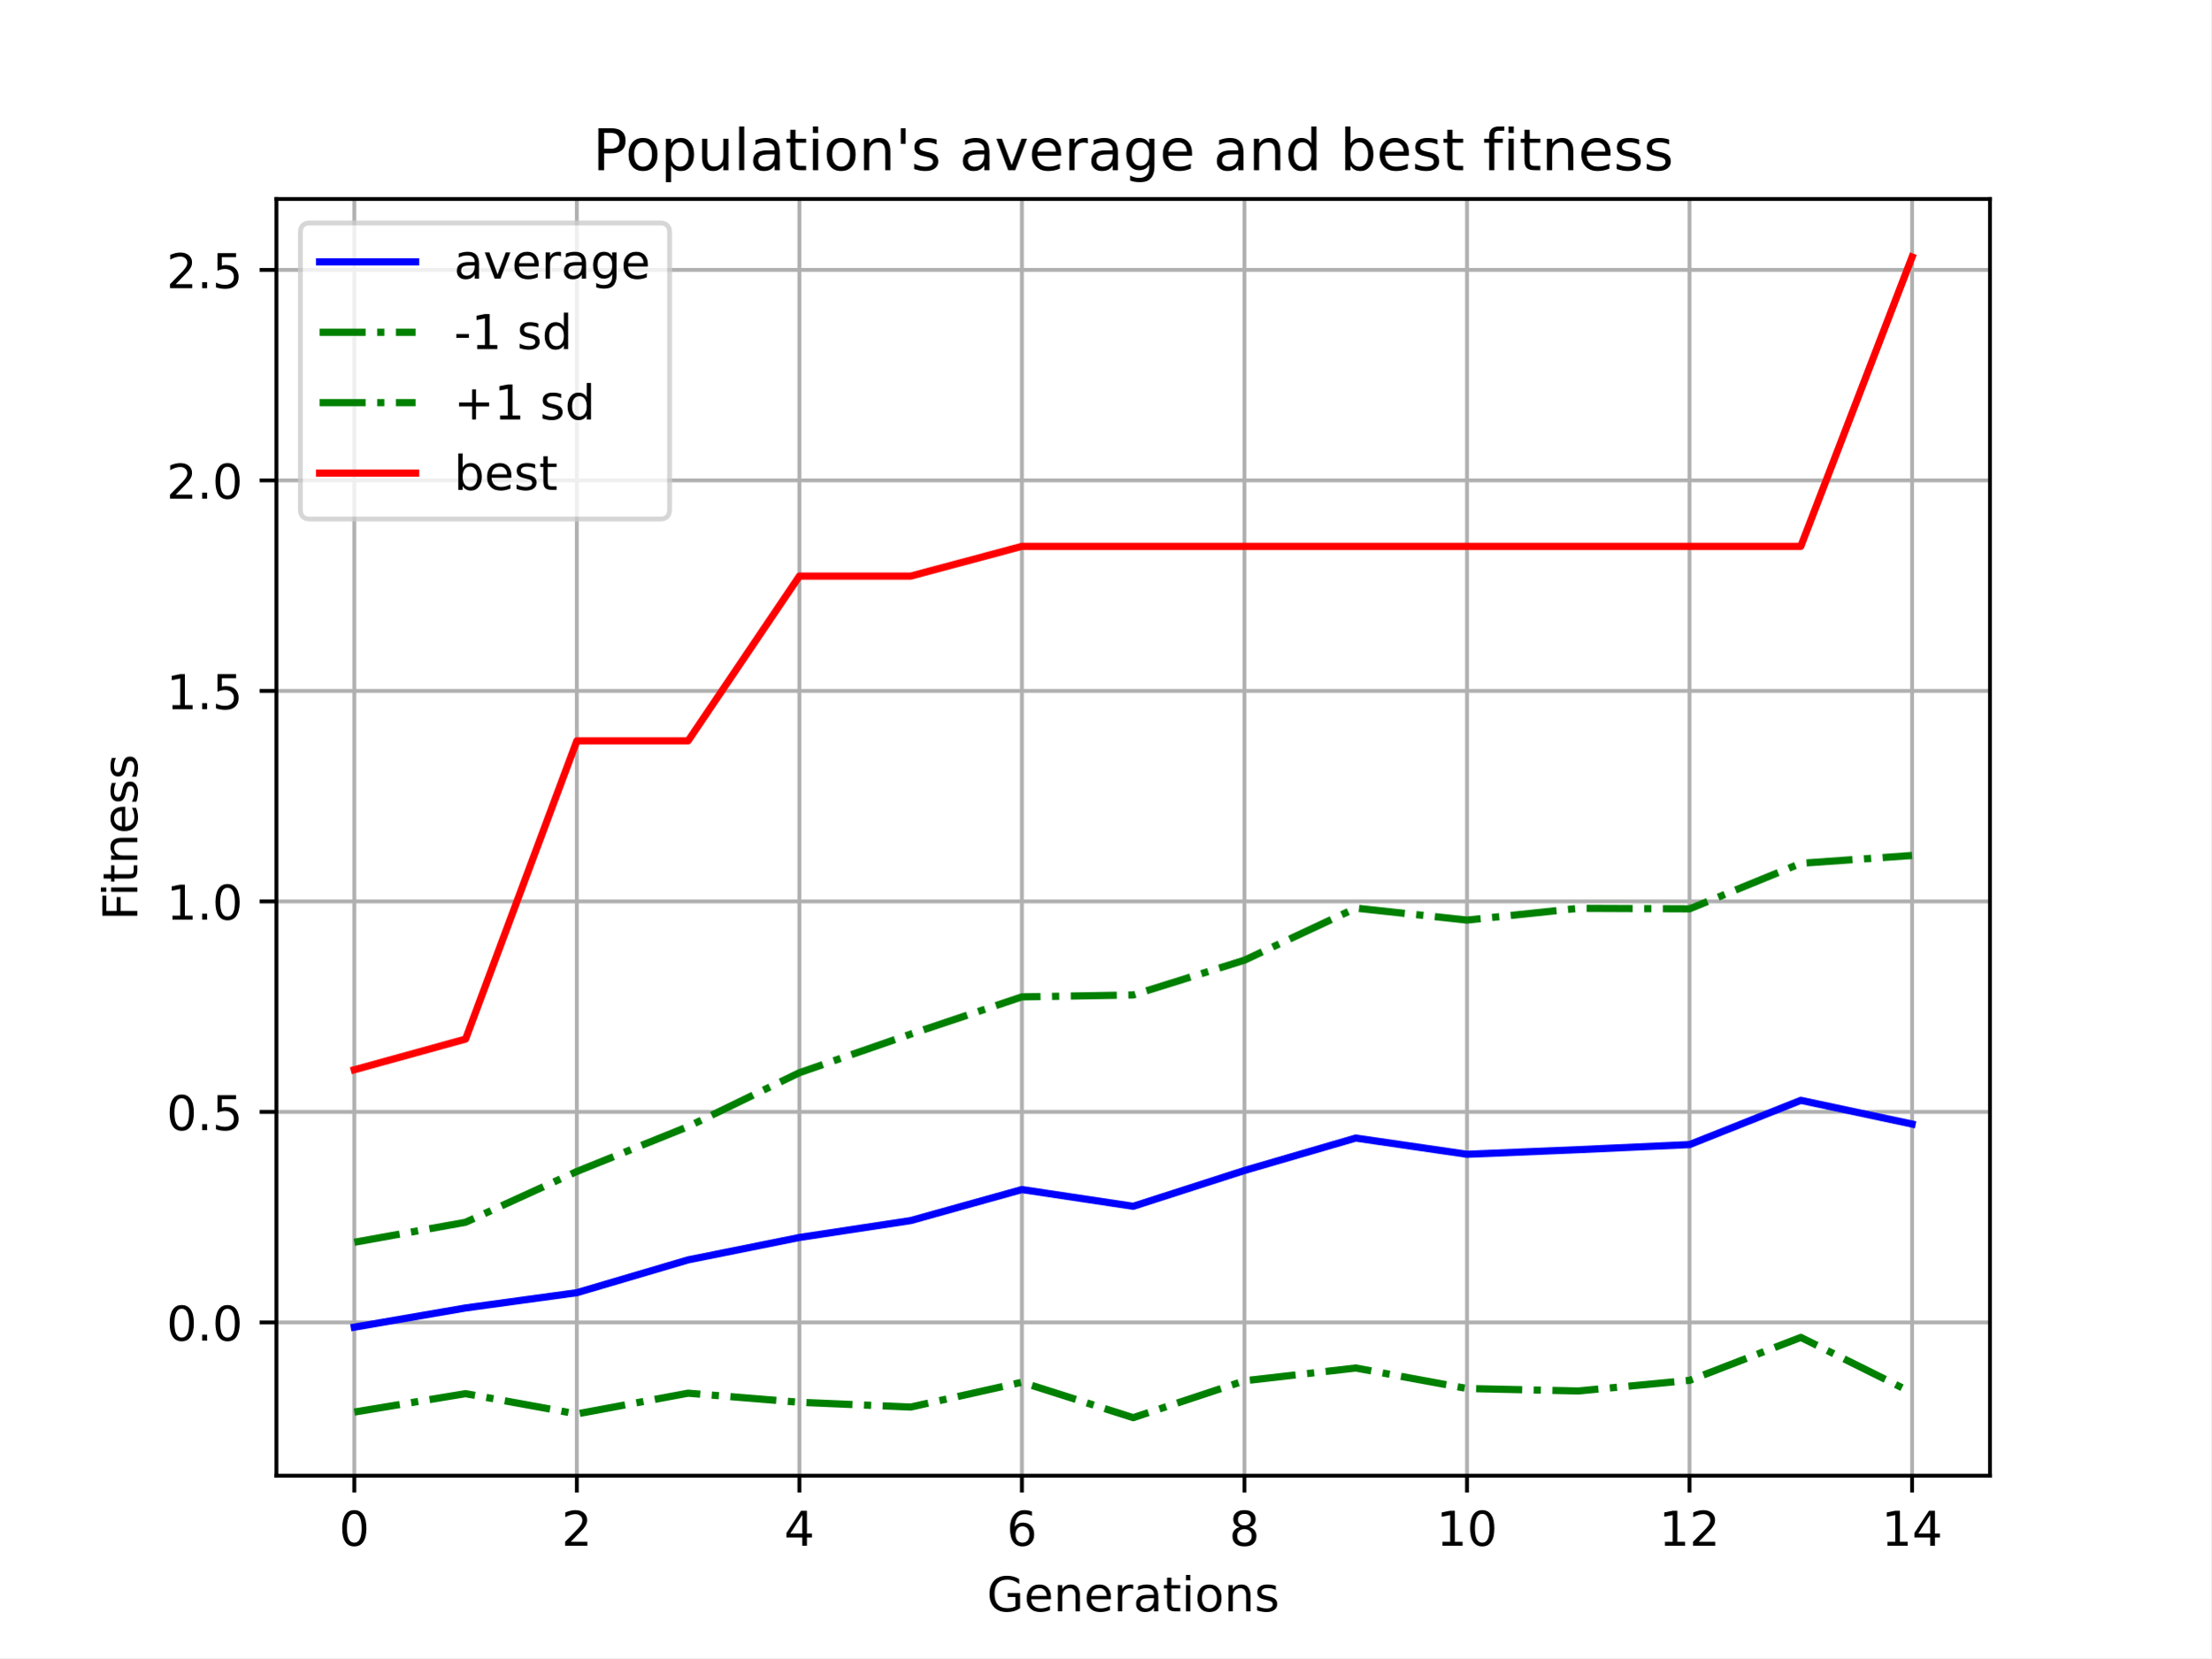
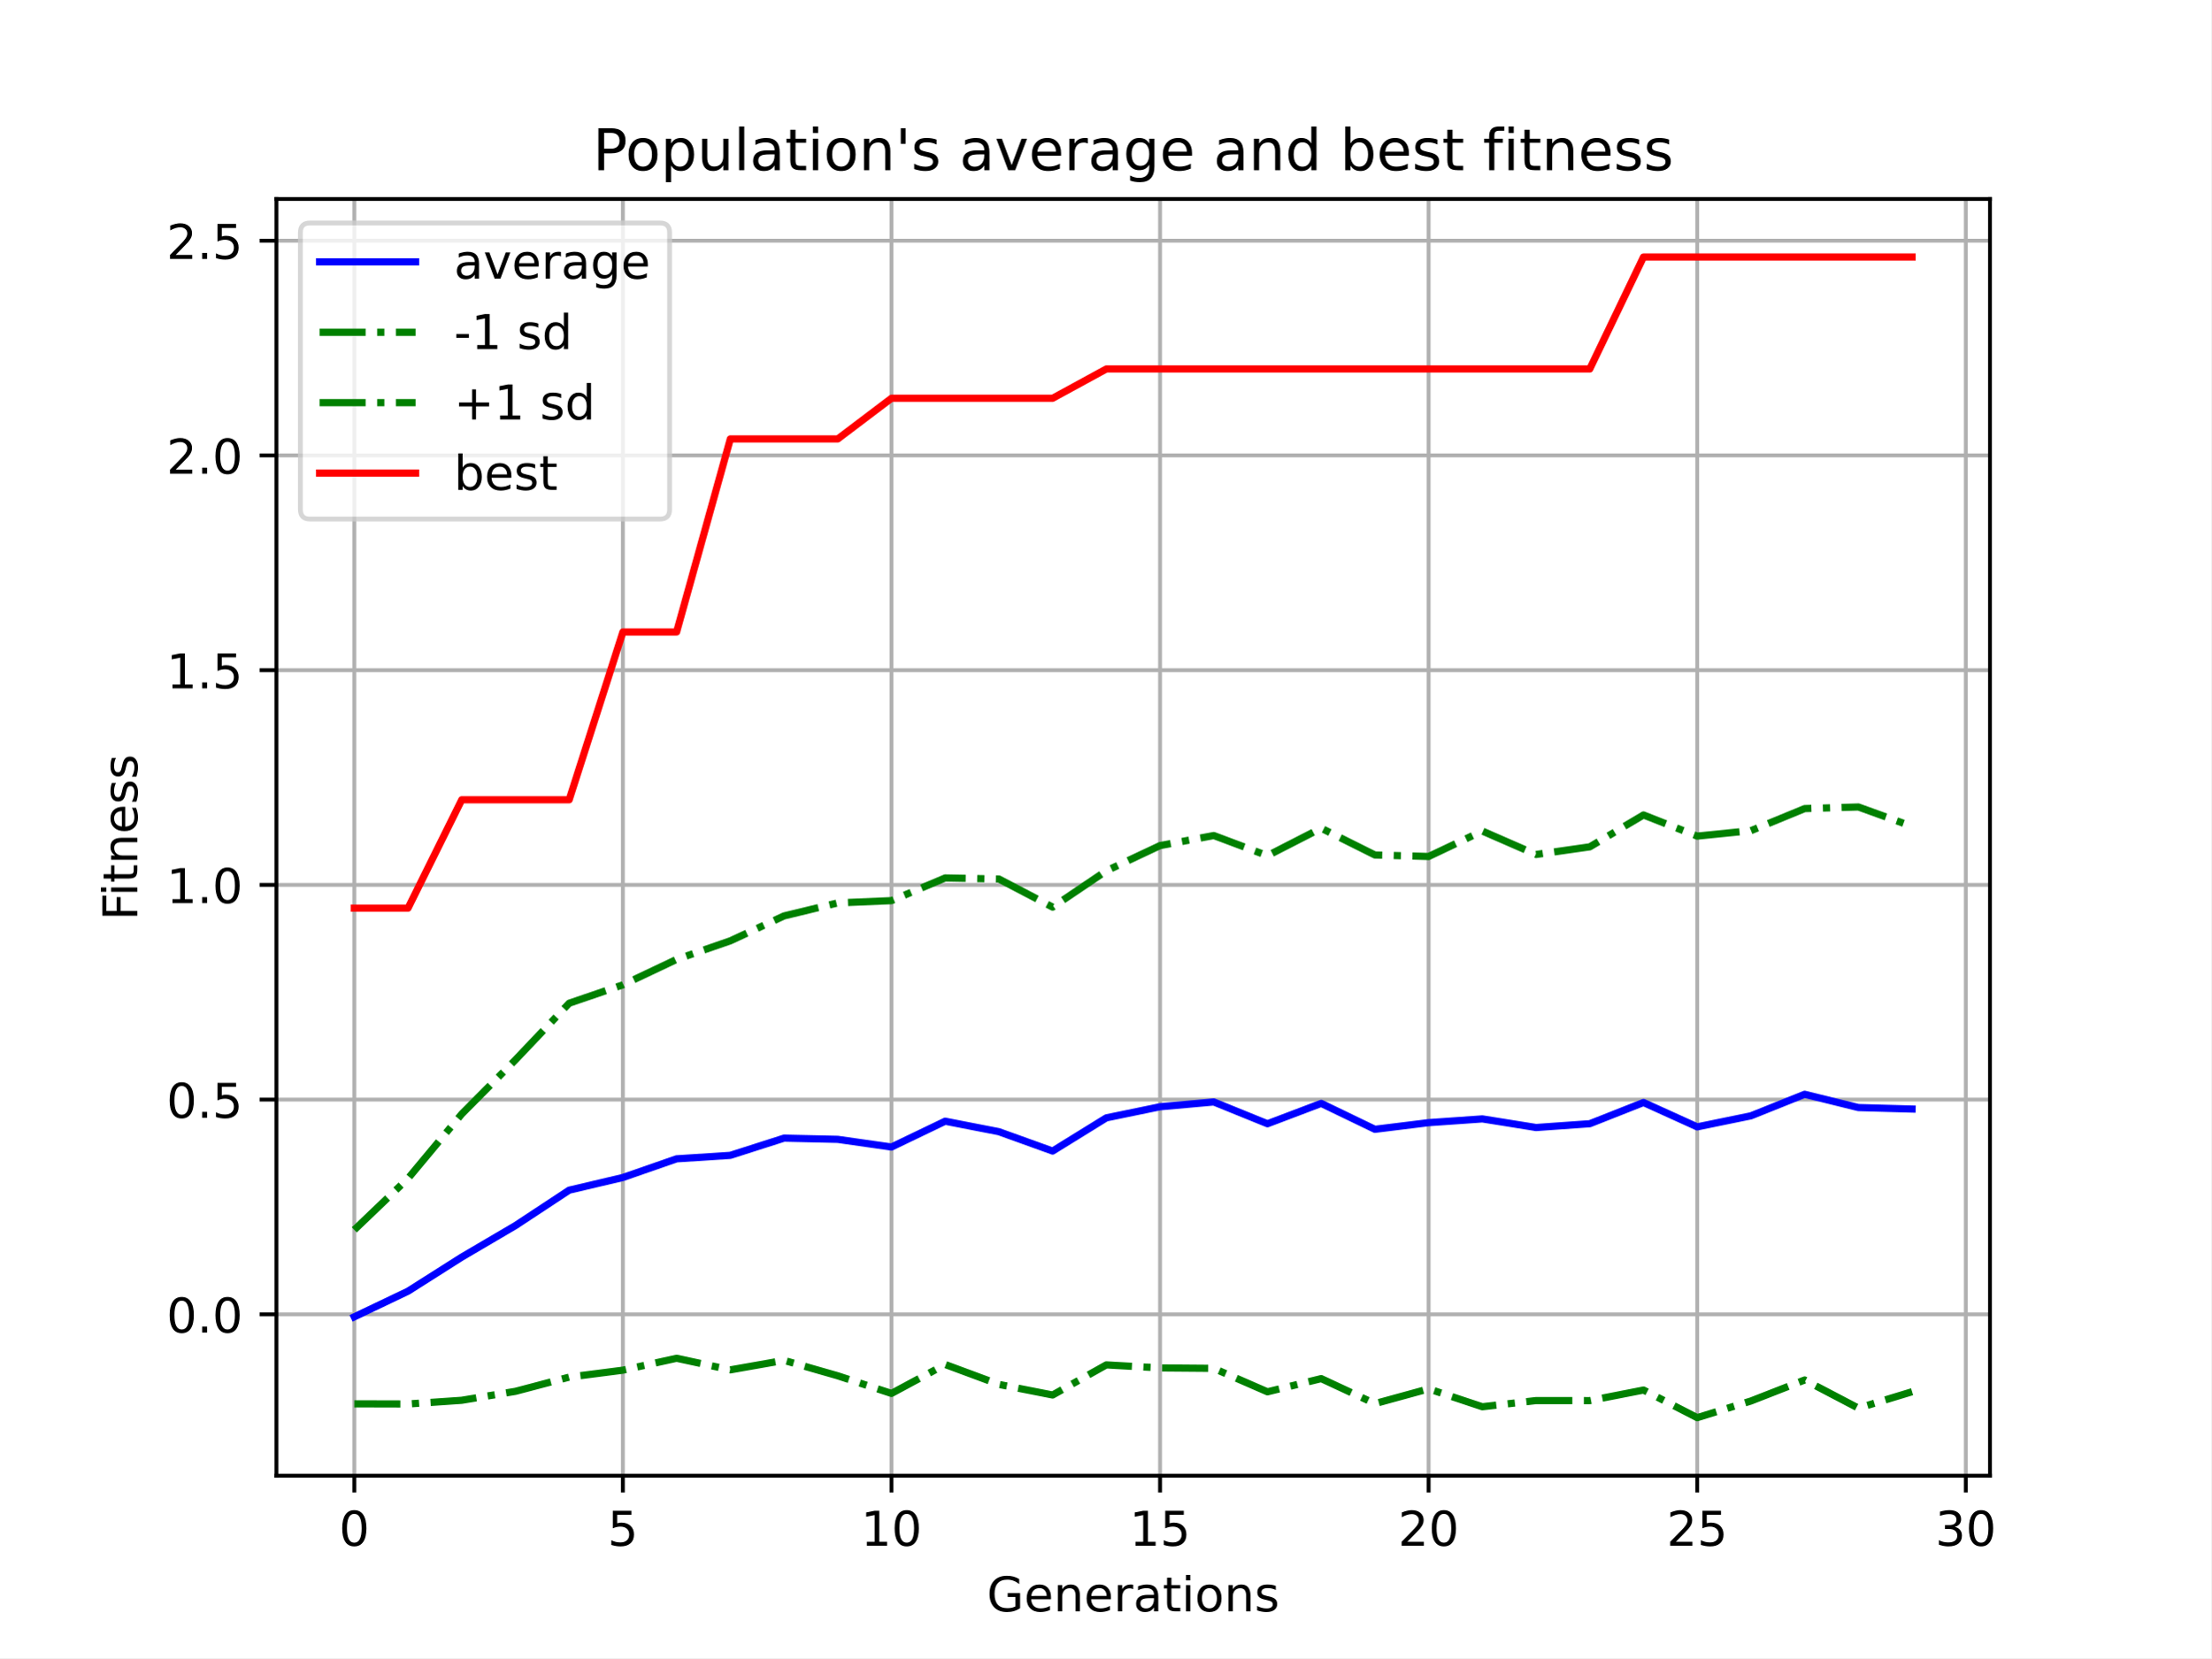
<svg xmlns="http://www.w3.org/2000/svg" xmlns:xlink="http://www.w3.org/1999/xlink" width="460.8pt" height="345.6pt" viewBox="0 0 460.8 345.6" version="1.1">
  <defs>
    <style type="text/css">*{stroke-linejoin: round; stroke-linecap: butt}</style>
  </defs>
  <g id="figure_1">
    <g id="patch_1">
      <path d="M 0 345.6  L 460.8 345.6  L 460.8 0  L 0 0  z " style="fill: #ffffff" />
    </g>
    <g id="axes_1">
      <g id="patch_2">
        <path d="M 57.6 307.584  L 414.72 307.584  L 414.72 41.472  L 57.6 41.472  z " style="fill: #ffffff" />
      </g>
      <g id="matplotlib.axis_1">
        <g id="xtick_1">
          <g id="line2d_1">
-             <path d="M 73.833 307.584  L 73.833 41.472  " clip-path="url(#p15b6d4ead4)" style="fill: none; stroke: #b0b0b0; stroke-width: 0.8; stroke-linecap: square" />
+             <path d="M 73.833 307.584  L 73.833 41.472  " clip-path="url(#peebf7b55bd)" style="fill: none; stroke: #b0b0b0; stroke-width: 0.8; stroke-linecap: square" />
          </g>
          <g id="line2d_2">
            <defs>
-               <path id="mf50ef56e1f" d="M 0 0  L 0 3.5  " style="stroke: #000000; stroke-width: 0.8" />
-             </defs>
-             <g>
-               <use xlink:href="#mf50ef56e1f" x="73.833" y="307.584" style="stroke: #000000; stroke-width: 0.8" />
+               <path id="m36ec37351a" d="M 0 0  L 0 3.5  " style="stroke: #000000; stroke-width: 0.8" />
+             </defs>
+             <g>
+               <use xlink:href="#m36ec37351a" x="73.833" y="307.584" style="stroke: #000000; stroke-width: 0.8" />
            </g>
          </g>
          <g id="text_1">
            <g transform="translate(70.65148 322.1824)scale(0.1 -0.1)">
              <defs>
                <path id="DejaVuSans-30" d="M 2034 4250  Q 1547 4250 1301 3770  Q 1056 3291 1056 2328  Q 1056 1369 1301 889  Q 1547 409 2034 409  Q 2525 409 2770 889  Q 3016 1369 3016 2328  Q 3016 3291 2770 3770  Q 2525 4250 2034 4250  z M 2034 4750  Q 2819 4750 3233 4129  Q 3647 3509 3647 2328  Q 3647 1150 3233 529  Q 2819 -91 2034 -91  Q 1250 -91 836 529  Q 422 1150 422 2328  Q 422 3509 836 4129  Q 1250 4750 2034 4750  z " transform="scale(0.015625)" />
              </defs>
              <use xlink:href="#DejaVuSans-30" />
            </g>
          </g>
        </g>
        <g id="xtick_2">
          <g id="line2d_3">
-             <path d="M 120.212 307.584  L 120.212 41.472  " clip-path="url(#p15b6d4ead4)" style="fill: none; stroke: #b0b0b0; stroke-width: 0.8; stroke-linecap: square" />
+             <path d="M 129.808 307.584  L 129.808 41.472  " clip-path="url(#peebf7b55bd)" style="fill: none; stroke: #b0b0b0; stroke-width: 0.8; stroke-linecap: square" />
          </g>
          <g id="line2d_4">
            <g>
-               <use xlink:href="#mf50ef56e1f" x="120.212" y="307.584" style="stroke: #000000; stroke-width: 0.8" />
+               <use xlink:href="#m36ec37351a" x="129.808" y="307.584" style="stroke: #000000; stroke-width: 0.8" />
            </g>
          </g>
          <g id="text_2">
-             <g transform="translate(117.0307 322.1824)scale(0.1 -0.1)">
-               <defs>
-                 <path id="DejaVuSans-32" d="M 1228 531  L 3431 531  L 3431 0  L 469 0  L 469 531  Q 828 903 1448 1529  Q 2069 2156 2228 2338  Q 2531 2678 2651 2914  Q 2772 3150 2772 3378  Q 2772 3750 2511 3984  Q 2250 4219 1831 4219  Q 1534 4219 1204 4116  Q 875 4013 500 3803  L 500 4441  Q 881 4594 1212 4672  Q 1544 4750 1819 4750  Q 2544 4750 2975 4387  Q 3406 4025 3406 3419  Q 3406 3131 3298 2873  Q 3191 2616 2906 2266  Q 2828 2175 2409 1742  Q 1991 1309 1228 531  z " transform="scale(0.015625)" />
-               </defs>
-               <use xlink:href="#DejaVuSans-32" />
+             <g transform="translate(126.6264 322.1824)scale(0.1 -0.1)">
+               <defs>
+                 <path id="DejaVuSans-35" d="M 691 4666  L 3169 4666  L 3169 4134  L 1269 4134  L 1269 2991  Q 1406 3038 1543 3061  Q 1681 3084 1819 3084  Q 2600 3084 3056 2656  Q 3513 2228 3513 1497  Q 3513 744 3044 326  Q 2575 -91 1722 -91  Q 1428 -91 1123 -41  Q 819 9 494 109  L 494 744  Q 775 591 1075 516  Q 1375 441 1709 441  Q 2250 441 2565 725  Q 2881 1009 2881 1497  Q 2881 1984 2565 2268  Q 2250 2553 1709 2553  Q 1456 2553 1204 2497  Q 953 2441 691 2322  L 691 4666  z " transform="scale(0.015625)" />
+               </defs>
+               <use xlink:href="#DejaVuSans-35" />
            </g>
          </g>
        </g>
        <g id="xtick_3">
          <g id="line2d_5">
-             <path d="M 166.591 307.584  L 166.591 41.472  " clip-path="url(#p15b6d4ead4)" style="fill: none; stroke: #b0b0b0; stroke-width: 0.8; stroke-linecap: square" />
+             <path d="M 185.783 307.584  L 185.783 41.472  " clip-path="url(#peebf7b55bd)" style="fill: none; stroke: #b0b0b0; stroke-width: 0.8; stroke-linecap: square" />
          </g>
          <g id="line2d_6">
            <g>
-               <use xlink:href="#mf50ef56e1f" x="166.591" y="307.584" style="stroke: #000000; stroke-width: 0.8" />
+               <use xlink:href="#m36ec37351a" x="185.783" y="307.584" style="stroke: #000000; stroke-width: 0.8" />
            </g>
          </g>
          <g id="text_3">
-             <g transform="translate(163.4099 322.1824)scale(0.1 -0.1)">
-               <defs>
-                 <path id="DejaVuSans-34" d="M 2419 4116  L 825 1625  L 2419 1625  L 2419 4116  z M 2253 4666  L 3047 4666  L 3047 1625  L 3713 1625  L 3713 1100  L 3047 1100  L 3047 0  L 2419 0  L 2419 1100  L 313 1100  L 313 1709  L 2253 4666  z " transform="scale(0.015625)" />
-               </defs>
-               <use xlink:href="#DejaVuSans-34" />
+             <g transform="translate(179.4201 322.1824)scale(0.1 -0.1)">
+               <defs>
+                 <path id="DejaVuSans-31" d="M 794 531  L 1825 531  L 1825 4091  L 703 3866  L 703 4441  L 1819 4666  L 2450 4666  L 2450 531  L 3481 531  L 3481 0  L 794 0  L 794 531  z " transform="scale(0.015625)" />
+               </defs>
+               <use xlink:href="#DejaVuSans-31" />
+               <use xlink:href="#DejaVuSans-30" x="63.623" />
            </g>
          </g>
        </g>
        <g id="xtick_4">
          <g id="line2d_7">
-             <path d="M 212.97 307.584  L 212.97 41.472  " clip-path="url(#p15b6d4ead4)" style="fill: none; stroke: #b0b0b0; stroke-width: 0.8; stroke-linecap: square" />
+             <path d="M 241.757 307.584  L 241.757 41.472  " clip-path="url(#peebf7b55bd)" style="fill: none; stroke: #b0b0b0; stroke-width: 0.8; stroke-linecap: square" />
          </g>
          <g id="line2d_8">
            <g>
-               <use xlink:href="#mf50ef56e1f" x="212.97" y="307.584" style="stroke: #000000; stroke-width: 0.8" />
+               <use xlink:href="#m36ec37351a" x="241.757" y="307.584" style="stroke: #000000; stroke-width: 0.8" />
            </g>
          </g>
          <g id="text_4">
-             <g transform="translate(209.7891 322.1824)scale(0.1 -0.1)">
-               <defs>
-                 <path id="DejaVuSans-36" d="M 2113 2584  Q 1688 2584 1439 2293  Q 1191 2003 1191 1497  Q 1191 994 1439 701  Q 1688 409 2113 409  Q 2538 409 2786 701  Q 3034 994 3034 1497  Q 3034 2003 2786 2293  Q 2538 2584 2113 2584  z M 3366 4563  L 3366 3988  Q 3128 4100 2886 4159  Q 2644 4219 2406 4219  Q 1781 4219 1451 3797  Q 1122 3375 1075 2522  Q 1259 2794 1537 2939  Q 1816 3084 2150 3084  Q 2853 3084 3261 2657  Q 3669 2231 3669 1497  Q 3669 778 3244 343  Q 2819 -91 2113 -91  Q 1303 -91 875 529  Q 447 1150 447 2328  Q 447 3434 972 4092  Q 1497 4750 2381 4750  Q 2619 4750 2861 4703  Q 3103 4656 3366 4563  z " transform="scale(0.015625)" />
-               </defs>
-               <use xlink:href="#DejaVuSans-36" />
+             <g transform="translate(235.395 322.1824)scale(0.1 -0.1)">
+               <use xlink:href="#DejaVuSans-31" />
+               <use xlink:href="#DejaVuSans-35" x="63.623" />
            </g>
          </g>
        </g>
        <g id="xtick_5">
          <g id="line2d_9">
-             <path d="M 259.35 307.584  L 259.35 41.472  " clip-path="url(#p15b6d4ead4)" style="fill: none; stroke: #b0b0b0; stroke-width: 0.8; stroke-linecap: square" />
+             <path d="M 297.732 307.584  L 297.732 41.472  " clip-path="url(#peebf7b55bd)" style="fill: none; stroke: #b0b0b0; stroke-width: 0.8; stroke-linecap: square" />
          </g>
          <g id="line2d_10">
            <g>
-               <use xlink:href="#mf50ef56e1f" x="259.35" y="307.584" style="stroke: #000000; stroke-width: 0.8" />
+               <use xlink:href="#m36ec37351a" x="297.732" y="307.584" style="stroke: #000000; stroke-width: 0.8" />
            </g>
          </g>
          <g id="text_5">
-             <g transform="translate(256.1684 322.1824)scale(0.1 -0.1)">
-               <defs>
-                 <path id="DejaVuSans-38" d="M 2034 2216  Q 1584 2216 1326 1975  Q 1069 1734 1069 1313  Q 1069 891 1326 650  Q 1584 409 2034 409  Q 2484 409 2743 651  Q 3003 894 3003 1313  Q 3003 1734 2745 1975  Q 2488 2216 2034 2216  z M 1403 2484  Q 997 2584 770 2862  Q 544 3141 544 3541  Q 544 4100 942 4425  Q 1341 4750 2034 4750  Q 2731 4750 3128 4425  Q 3525 4100 3525 3541  Q 3525 3141 3298 2862  Q 3072 2584 2669 2484  Q 3125 2378 3379 2068  Q 3634 1759 3634 1313  Q 3634 634 3220 271  Q 2806 -91 2034 -91  Q 1263 -91 848 271  Q 434 634 434 1313  Q 434 1759 690 2068  Q 947 2378 1403 2484  z M 1172 3481  Q 1172 3119 1398 2916  Q 1625 2713 2034 2713  Q 2441 2713 2670 2916  Q 2900 3119 2900 3481  Q 2900 3844 2670 4047  Q 2441 4250 2034 4250  Q 1625 4250 1398 4047  Q 1172 3844 1172 3481  z " transform="scale(0.015625)" />
-               </defs>
-               <use xlink:href="#DejaVuSans-38" />
+             <g transform="translate(291.3699 322.1824)scale(0.1 -0.1)">
+               <defs>
+                 <path id="DejaVuSans-32" d="M 1228 531  L 3431 531  L 3431 0  L 469 0  L 469 531  Q 828 903 1448 1529  Q 2069 2156 2228 2338  Q 2531 2678 2651 2914  Q 2772 3150 2772 3378  Q 2772 3750 2511 3984  Q 2250 4219 1831 4219  Q 1534 4219 1204 4116  Q 875 4013 500 3803  L 500 4441  Q 881 4594 1212 4672  Q 1544 4750 1819 4750  Q 2544 4750 2975 4387  Q 3406 4025 3406 3419  Q 3406 3131 3298 2873  Q 3191 2616 2906 2266  Q 2828 2175 2409 1742  Q 1991 1309 1228 531  z " transform="scale(0.015625)" />
+               </defs>
+               <use xlink:href="#DejaVuSans-32" />
+               <use xlink:href="#DejaVuSans-30" x="63.623" />
            </g>
          </g>
        </g>
        <g id="xtick_6">
          <g id="line2d_11">
-             <path d="M 305.729 307.584  L 305.729 41.472  " clip-path="url(#p15b6d4ead4)" style="fill: none; stroke: #b0b0b0; stroke-width: 0.8; stroke-linecap: square" />
+             <path d="M 353.707 307.584  L 353.707 41.472  " clip-path="url(#peebf7b55bd)" style="fill: none; stroke: #b0b0b0; stroke-width: 0.8; stroke-linecap: square" />
          </g>
          <g id="line2d_12">
            <g>
-               <use xlink:href="#mf50ef56e1f" x="305.729" y="307.584" style="stroke: #000000; stroke-width: 0.8" />
+               <use xlink:href="#m36ec37351a" x="353.707" y="307.584" style="stroke: #000000; stroke-width: 0.8" />
            </g>
          </g>
          <g id="text_6">
-             <g transform="translate(299.3663 322.1824)scale(0.1 -0.1)">
-               <defs>
-                 <path id="DejaVuSans-31" d="M 794 531  L 1825 531  L 1825 4091  L 703 3866  L 703 4441  L 1819 4666  L 2450 4666  L 2450 531  L 3481 531  L 3481 0  L 794 0  L 794 531  z " transform="scale(0.015625)" />
-               </defs>
-               <use xlink:href="#DejaVuSans-31" />
-               <use xlink:href="#DejaVuSans-30" x="63.623" />
+             <g transform="translate(347.3448 322.1824)scale(0.1 -0.1)">
+               <use xlink:href="#DejaVuSans-32" />
+               <use xlink:href="#DejaVuSans-35" x="63.623" />
            </g>
          </g>
        </g>
        <g id="xtick_7">
          <g id="line2d_13">
-             <path d="M 352.108 307.584  L 352.108 41.472  " clip-path="url(#p15b6d4ead4)" style="fill: none; stroke: #b0b0b0; stroke-width: 0.8; stroke-linecap: square" />
+             <path d="M 409.682 307.584  L 409.682 41.472  " clip-path="url(#peebf7b55bd)" style="fill: none; stroke: #b0b0b0; stroke-width: 0.8; stroke-linecap: square" />
          </g>
          <g id="line2d_14">
            <g>
-               <use xlink:href="#mf50ef56e1f" x="352.108" y="307.584" style="stroke: #000000; stroke-width: 0.8" />
+               <use xlink:href="#m36ec37351a" x="409.682" y="307.584" style="stroke: #000000; stroke-width: 0.8" />
            </g>
          </g>
          <g id="text_7">
-             <g transform="translate(345.7456 322.1824)scale(0.1 -0.1)">
-               <use xlink:href="#DejaVuSans-31" />
-               <use xlink:href="#DejaVuSans-32" x="63.623" />
-             </g>
-           </g>
-         </g>
-         <g id="xtick_8">
-           <g id="line2d_15">
-             <path d="M 398.487 307.584  L 398.487 41.472  " clip-path="url(#p15b6d4ead4)" style="fill: none; stroke: #b0b0b0; stroke-width: 0.8; stroke-linecap: square" />
-           </g>
-           <g id="line2d_16">
-             <g>
-               <use xlink:href="#mf50ef56e1f" x="398.487" y="307.584" style="stroke: #000000; stroke-width: 0.8" />
-             </g>
-           </g>
-           <g id="text_8">
-             <g transform="translate(392.1248 322.1824)scale(0.1 -0.1)">
-               <use xlink:href="#DejaVuSans-31" />
-               <use xlink:href="#DejaVuSans-34" x="63.623" />
-             </g>
-           </g>
-         </g>
-         <g id="text_9">
+             <g transform="translate(403.3198 322.1824)scale(0.1 -0.1)">
+               <defs>
+                 <path id="DejaVuSans-33" d="M 2597 2516  Q 3050 2419 3304 2112  Q 3559 1806 3559 1356  Q 3559 666 3084 287  Q 2609 -91 1734 -91  Q 1441 -91 1130 -33  Q 819 25 488 141  L 488 750  Q 750 597 1062 519  Q 1375 441 1716 441  Q 2309 441 2620 675  Q 2931 909 2931 1356  Q 2931 1769 2642 2001  Q 2353 2234 1838 2234  L 1294 2234  L 1294 2753  L 1863 2753  Q 2328 2753 2575 2939  Q 2822 3125 2822 3475  Q 2822 3834 2567 4026  Q 2313 4219 1838 4219  Q 1578 4219 1281 4162  Q 984 4106 628 3988  L 628 4550  Q 988 4650 1302 4700  Q 1616 4750 1894 4750  Q 2613 4750 3031 4423  Q 3450 4097 3450 3541  Q 3450 3153 3228 2886  Q 3006 2619 2597 2516  z " transform="scale(0.015625)" />
+               </defs>
+               <use xlink:href="#DejaVuSans-33" />
+               <use xlink:href="#DejaVuSans-30" x="63.623" />
+             </g>
+           </g>
+         </g>
+         <g id="text_8">
          <g transform="translate(205.6623 335.8606)scale(0.1 -0.1)">
            <defs>
              <path id="DejaVuSans-47" d="M 3809 666  L 3809 1919  L 2778 1919  L 2778 2438  L 4434 2438  L 4434 434  Q 4069 175 3628 42  Q 3188 -91 2688 -91  Q 1594 -91 976 548  Q 359 1188 359 2328  Q 359 3472 976 4111  Q 1594 4750 2688 4750  Q 3144 4750 3555 4637  Q 3966 4525 4313 4306  L 4313 3634  Q 3963 3931 3569 4081  Q 3175 4231 2741 4231  Q 1884 4231 1454 3753  Q 1025 3275 1025 2328  Q 1025 1384 1454 906  Q 1884 428 2741 428  Q 3075 428 3337 486  Q 3600 544 3809 666  z " transform="scale(0.015625)" />
              <path id="DejaVuSans-65" d="M 3597 1894  L 3597 1613  L 953 1613  Q 991 1019 1311 708  Q 1631 397 2203 397  Q 2534 397 2845 478  Q 3156 559 3463 722  L 3463 178  Q 3153 47 2828 -22  Q 2503 -91 2169 -91  Q 1331 -91 842 396  Q 353 884 353 1716  Q 353 2575 817 3079  Q 1281 3584 2069 3584  Q 2775 3584 3186 3129  Q 3597 2675 3597 1894  z M 3022 2063  Q 3016 2534 2758 2815  Q 2500 3097 2075 3097  Q 1594 3097 1305 2825  Q 1016 2553 972 2059  L 3022 2063  z " transform="scale(0.015625)" />
              <path id="DejaVuSans-6e" d="M 3513 2113  L 3513 0  L 2938 0  L 2938 2094  Q 2938 2591 2744 2837  Q 2550 3084 2163 3084  Q 1697 3084 1428 2787  Q 1159 2491 1159 1978  L 1159 0  L 581 0  L 581 3500  L 1159 3500  L 1159 2956  Q 1366 3272 1645 3428  Q 1925 3584 2291 3584  Q 2894 3584 3203 3211  Q 3513 2838 3513 2113  z " transform="scale(0.015625)" />
              <path id="DejaVuSans-72" d="M 2631 2963  Q 2534 3019 2420 3045  Q 2306 3072 2169 3072  Q 1681 3072 1420 2755  Q 1159 2438 1159 1844  L 1159 0  L 581 0  L 581 3500  L 1159 3500  L 1159 2956  Q 1341 3275 1631 3429  Q 1922 3584 2338 3584  Q 2397 3584 2469 3576  Q 2541 3569 2628 3553  L 2631 2963  z " transform="scale(0.015625)" />
              <path id="DejaVuSans-61" d="M 2194 1759  Q 1497 1759 1228 1600  Q 959 1441 959 1056  Q 959 750 1161 570  Q 1363 391 1709 391  Q 2188 391 2477 730  Q 2766 1069 2766 1631  L 2766 1759  L 2194 1759  z M 3341 1997  L 3341 0  L 2766 0  L 2766 531  Q 2569 213 2275 61  Q 1981 -91 1556 -91  Q 1019 -91 701 211  Q 384 513 384 1019  Q 384 1609 779 1909  Q 1175 2209 1959 2209  L 2766 2209  L 2766 2266  Q 2766 2663 2505 2880  Q 2244 3097 1772 3097  Q 1472 3097 1187 3025  Q 903 2953 641 2809  L 641 3341  Q 956 3463 1253 3523  Q 1550 3584 1831 3584  Q 2591 3584 2966 3190  Q 3341 2797 3341 1997  z " transform="scale(0.015625)" />
              <path id="DejaVuSans-74" d="M 1172 4494  L 1172 3500  L 2356 3500  L 2356 3053  L 1172 3053  L 1172 1153  Q 1172 725 1289 603  Q 1406 481 1766 481  L 2356 481  L 2356 0  L 1766 0  Q 1100 0 847 248  Q 594 497 594 1153  L 594 3053  L 172 3053  L 172 3500  L 594 3500  L 594 4494  L 1172 4494  z " transform="scale(0.015625)" />
              <path id="DejaVuSans-69" d="M 603 3500  L 1178 3500  L 1178 0  L 603 0  L 603 3500  z M 603 4863  L 1178 4863  L 1178 4134  L 603 4134  L 603 4863  z " transform="scale(0.015625)" />
              <path id="DejaVuSans-6f" d="M 1959 3097  Q 1497 3097 1228 2736  Q 959 2375 959 1747  Q 959 1119 1226 758  Q 1494 397 1959 397  Q 2419 397 2687 759  Q 2956 1122 2956 1747  Q 2956 2369 2687 2733  Q 2419 3097 1959 3097  z M 1959 3584  Q 2709 3584 3137 3096  Q 3566 2609 3566 1747  Q 3566 888 3137 398  Q 2709 -91 1959 -91  Q 1206 -91 779 398  Q 353 888 353 1747  Q 353 2609 779 3096  Q 1206 3584 1959 3584  z " transform="scale(0.015625)" />
              <path id="DejaVuSans-73" d="M 2834 3397  L 2834 2853  Q 2591 2978 2328 3040  Q 2066 3103 1784 3103  Q 1356 3103 1142 2972  Q 928 2841 928 2578  Q 928 2378 1081 2264  Q 1234 2150 1697 2047  L 1894 2003  Q 2506 1872 2764 1633  Q 3022 1394 3022 966  Q 3022 478 2636 193  Q 2250 -91 1575 -91  Q 1294 -91 989 -36  Q 684 19 347 128  L 347 722  Q 666 556 975 473  Q 1284 391 1588 391  Q 1994 391 2212 530  Q 2431 669 2431 922  Q 2431 1156 2273 1281  Q 2116 1406 1581 1522  L 1381 1569  Q 847 1681 609 1914  Q 372 2147 372 2553  Q 372 3047 722 3315  Q 1072 3584 1716 3584  Q 2034 3584 2315 3537  Q 2597 3491 2834 3397  z " transform="scale(0.015625)" />
            </defs>
            <use xlink:href="#DejaVuSans-47" />
            <use xlink:href="#DejaVuSans-65" x="77.49" />
            <use xlink:href="#DejaVuSans-6e" x="139.014" />
            <use xlink:href="#DejaVuSans-65" x="202.393" />
            <use xlink:href="#DejaVuSans-72" x="263.916" />
            <use xlink:href="#DejaVuSans-61" x="305.029" />
            <use xlink:href="#DejaVuSans-74" x="366.309" />
            <use xlink:href="#DejaVuSans-69" x="405.518" />
            <use xlink:href="#DejaVuSans-6f" x="433.301" />
            <use xlink:href="#DejaVuSans-6e" x="494.482" />
            <use xlink:href="#DejaVuSans-73" x="557.861" />
          </g>
        </g>
      </g>
      <g id="matplotlib.axis_2">
        <g id="ytick_1">
+           <g id="line2d_15">
+             <path d="M 57.6 273.951  L 414.72 273.951  " clip-path="url(#peebf7b55bd)" style="fill: none; stroke: #b0b0b0; stroke-width: 0.8; stroke-linecap: square" />
+           </g>
+           <g id="line2d_16">
+             <defs>
+               <path id="maaff234df0" d="M 0 0  L -3.5 0  " style="stroke: #000000; stroke-width: 0.8" />
+             </defs>
+             <g>
+               <use xlink:href="#maaff234df0" x="57.6" y="273.951" style="stroke: #000000; stroke-width: 0.8" />
+             </g>
+           </g>
+           <g id="text_9">
+             <g transform="translate(34.69687 277.7502)scale(0.1 -0.1)">
+               <defs>
+                 <path id="DejaVuSans-2e" d="M 684 794  L 1344 794  L 1344 0  L 684 0  L 684 794  z " transform="scale(0.015625)" />
+               </defs>
+               <use xlink:href="#DejaVuSans-30" />
+               <use xlink:href="#DejaVuSans-2e" x="63.623" />
+               <use xlink:href="#DejaVuSans-30" x="95.41" />
+             </g>
+           </g>
+         </g>
+         <g id="ytick_2">
          <g id="line2d_17">
-             <path d="M 57.6 275.637  L 414.72 275.637  " clip-path="url(#p15b6d4ead4)" style="fill: none; stroke: #b0b0b0; stroke-width: 0.8; stroke-linecap: square" />
+             <path d="M 57.6 229.193  L 414.72 229.193  " clip-path="url(#peebf7b55bd)" style="fill: none; stroke: #b0b0b0; stroke-width: 0.8; stroke-linecap: square" />
          </g>
          <g id="line2d_18">
-             <defs>
-               <path id="mb42e3f1119" d="M 0 0  L -3.5 0  " style="stroke: #000000; stroke-width: 0.8" />
-             </defs>
-             <g>
-               <use xlink:href="#mb42e3f1119" x="57.6" y="275.637" style="stroke: #000000; stroke-width: 0.8" />
+             <g>
+               <use xlink:href="#maaff234df0" x="57.6" y="229.193" style="stroke: #000000; stroke-width: 0.8" />
            </g>
          </g>
          <g id="text_10">
-             <g transform="translate(34.69687 279.4359)scale(0.1 -0.1)">
-               <defs>
-                 <path id="DejaVuSans-2e" d="M 684 794  L 1344 794  L 1344 0  L 684 0  L 684 794  z " transform="scale(0.015625)" />
-               </defs>
+             <g transform="translate(34.69687 232.9922)scale(0.1 -0.1)">
              <use xlink:href="#DejaVuSans-30" />
              <use xlink:href="#DejaVuSans-2e" x="63.623" />
+               <use xlink:href="#DejaVuSans-35" x="95.41" />
+             </g>
+           </g>
+         </g>
+         <g id="ytick_3">
+           <g id="line2d_19">
+             <path d="M 57.6 184.435  L 414.72 184.435  " clip-path="url(#peebf7b55bd)" style="fill: none; stroke: #b0b0b0; stroke-width: 0.8; stroke-linecap: square" />
+           </g>
+           <g id="line2d_20">
+             <g>
+               <use xlink:href="#maaff234df0" x="57.6" y="184.435" style="stroke: #000000; stroke-width: 0.8" />
+             </g>
+           </g>
+           <g id="text_11">
+             <g transform="translate(34.69687 188.2342)scale(0.1 -0.1)">
+               <use xlink:href="#DejaVuSans-31" />
+               <use xlink:href="#DejaVuSans-2e" x="63.623" />
              <use xlink:href="#DejaVuSans-30" x="95.41" />
            </g>
          </g>
        </g>
-         <g id="ytick_2">
-           <g id="line2d_19">
-             <path d="M 57.6 231.76  L 414.72 231.76  " clip-path="url(#p15b6d4ead4)" style="fill: none; stroke: #b0b0b0; stroke-width: 0.8; stroke-linecap: square" />
-           </g>
-           <g id="line2d_20">
-             <g>
-               <use xlink:href="#mb42e3f1119" x="57.6" y="231.76" style="stroke: #000000; stroke-width: 0.8" />
-             </g>
-           </g>
-           <g id="text_11">
-             <g transform="translate(34.69687 235.5594)scale(0.1 -0.1)">
-               <defs>
-                 <path id="DejaVuSans-35" d="M 691 4666  L 3169 4666  L 3169 4134  L 1269 4134  L 1269 2991  Q 1406 3038 1543 3061  Q 1681 3084 1819 3084  Q 2600 3084 3056 2656  Q 3513 2228 3513 1497  Q 3513 744 3044 326  Q 2575 -91 1722 -91  Q 1428 -91 1123 -41  Q 819 9 494 109  L 494 744  Q 775 591 1075 516  Q 1375 441 1709 441  Q 2250 441 2565 725  Q 2881 1009 2881 1497  Q 2881 1984 2565 2268  Q 2250 2553 1709 2553  Q 1456 2553 1204 2497  Q 953 2441 691 2322  L 691 4666  z " transform="scale(0.015625)" />
-               </defs>
-               <use xlink:href="#DejaVuSans-30" />
+         <g id="ytick_4">
+           <g id="line2d_21">
+             <path d="M 57.6 139.677  L 414.72 139.677  " clip-path="url(#peebf7b55bd)" style="fill: none; stroke: #b0b0b0; stroke-width: 0.8; stroke-linecap: square" />
+           </g>
+           <g id="line2d_22">
+             <g>
+               <use xlink:href="#maaff234df0" x="57.6" y="139.677" style="stroke: #000000; stroke-width: 0.8" />
+             </g>
+           </g>
+           <g id="text_12">
+             <g transform="translate(34.69687 143.4761)scale(0.1 -0.1)">
+               <use xlink:href="#DejaVuSans-31" />
              <use xlink:href="#DejaVuSans-2e" x="63.623" />
              <use xlink:href="#DejaVuSans-35" x="95.41" />
            </g>
          </g>
        </g>
-         <g id="ytick_3">
-           <g id="line2d_21">
-             <path d="M 57.6 187.884  L 414.72 187.884  " clip-path="url(#p15b6d4ead4)" style="fill: none; stroke: #b0b0b0; stroke-width: 0.8; stroke-linecap: square" />
-           </g>
-           <g id="line2d_22">
-             <g>
-               <use xlink:href="#mb42e3f1119" x="57.6" y="187.884" style="stroke: #000000; stroke-width: 0.8" />
-             </g>
-           </g>
-           <g id="text_12">
-             <g transform="translate(34.69687 191.6829)scale(0.1 -0.1)">
-               <use xlink:href="#DejaVuSans-31" />
+         <g id="ytick_5">
+           <g id="line2d_23">
+             <path d="M 57.6 94.919  L 414.72 94.919  " clip-path="url(#peebf7b55bd)" style="fill: none; stroke: #b0b0b0; stroke-width: 0.8; stroke-linecap: square" />
+           </g>
+           <g id="line2d_24">
+             <g>
+               <use xlink:href="#maaff234df0" x="57.6" y="94.919" style="stroke: #000000; stroke-width: 0.8" />
+             </g>
+           </g>
+           <g id="text_13">
+             <g transform="translate(34.69687 98.71812)scale(0.1 -0.1)">
+               <use xlink:href="#DejaVuSans-32" />
              <use xlink:href="#DejaVuSans-2e" x="63.623" />
              <use xlink:href="#DejaVuSans-30" x="95.41" />
            </g>
          </g>
        </g>
-         <g id="ytick_4">
-           <g id="line2d_23">
-             <path d="M 57.6 144.007  L 414.72 144.007  " clip-path="url(#p15b6d4ead4)" style="fill: none; stroke: #b0b0b0; stroke-width: 0.8; stroke-linecap: square" />
-           </g>
-           <g id="line2d_24">
-             <g>
-               <use xlink:href="#mb42e3f1119" x="57.6" y="144.007" style="stroke: #000000; stroke-width: 0.8" />
-             </g>
-           </g>
-           <g id="text_13">
-             <g transform="translate(34.69687 147.8065)scale(0.1 -0.1)">
-               <use xlink:href="#DejaVuSans-31" />
+         <g id="ytick_6">
+           <g id="line2d_25">
+             <path d="M 57.6 50.161  L 414.72 50.161  " clip-path="url(#peebf7b55bd)" style="fill: none; stroke: #b0b0b0; stroke-width: 0.8; stroke-linecap: square" />
+           </g>
+           <g id="line2d_26">
+             <g>
+               <use xlink:href="#maaff234df0" x="57.6" y="50.161" style="stroke: #000000; stroke-width: 0.8" />
+             </g>
+           </g>
+           <g id="text_14">
+             <g transform="translate(34.69687 53.96009)scale(0.1 -0.1)">
+               <use xlink:href="#DejaVuSans-32" />
              <use xlink:href="#DejaVuSans-2e" x="63.623" />
              <use xlink:href="#DejaVuSans-35" x="95.41" />
            </g>
          </g>
        </g>
-         <g id="ytick_5">
-           <g id="line2d_25">
-             <path d="M 57.6 100.131  L 414.72 100.131  " clip-path="url(#p15b6d4ead4)" style="fill: none; stroke: #b0b0b0; stroke-width: 0.8; stroke-linecap: square" />
-           </g>
-           <g id="line2d_26">
-             <g>
-               <use xlink:href="#mb42e3f1119" x="57.6" y="100.131" style="stroke: #000000; stroke-width: 0.8" />
-             </g>
-           </g>
-           <g id="text_14">
-             <g transform="translate(34.69687 103.93)scale(0.1 -0.1)">
-               <use xlink:href="#DejaVuSans-32" />
-               <use xlink:href="#DejaVuSans-2e" x="63.623" />
-               <use xlink:href="#DejaVuSans-30" x="95.41" />
-             </g>
-           </g>
-         </g>
-         <g id="ytick_6">
-           <g id="line2d_27">
-             <path d="M 57.6 56.254  L 414.72 56.254  " clip-path="url(#p15b6d4ead4)" style="fill: none; stroke: #b0b0b0; stroke-width: 0.8; stroke-linecap: square" />
-           </g>
-           <g id="line2d_28">
-             <g>
-               <use xlink:href="#mb42e3f1119" x="57.6" y="56.254" style="stroke: #000000; stroke-width: 0.8" />
-             </g>
-           </g>
-           <g id="text_15">
-             <g transform="translate(34.69687 60.05351)scale(0.1 -0.1)">
-               <use xlink:href="#DejaVuSans-32" />
-               <use xlink:href="#DejaVuSans-2e" x="63.623" />
-               <use xlink:href="#DejaVuSans-35" x="95.41" />
-             </g>
-           </g>
-         </g>
-         <g id="text_16">
+         <g id="text_15">
          <g transform="translate(28.61719 191.8452)rotate(-90)scale(0.1 -0.1)">
            <defs>
              <path id="DejaVuSans-46" d="M 628 4666  L 3309 4666  L 3309 4134  L 1259 4134  L 1259 2759  L 3109 2759  L 3109 2228  L 1259 2228  L 1259 0  L 628 0  L 628 4666  z " transform="scale(0.015625)" />
            </defs>
            <use xlink:href="#DejaVuSans-46" />
            <use xlink:href="#DejaVuSans-69" x="50.27" />
            <use xlink:href="#DejaVuSans-74" x="78.053" />
            <use xlink:href="#DejaVuSans-6e" x="117.262" />
            <use xlink:href="#DejaVuSans-65" x="180.641" />
            <use xlink:href="#DejaVuSans-73" x="242.164" />
            <use xlink:href="#DejaVuSans-73" x="294.264" />
          </g>
        </g>
      </g>
+       <g id="line2d_27">
+         <path d="M 73.833 274.477  L 85.028 269.132  L 96.223 262.029  L 107.418 255.453  L 118.613 248.072  L 129.808 245.432  L 141.003 241.537  L 152.198 240.813  L 163.393 237.228  L 174.588 237.478  L 185.783 239.079  L 196.978 233.699  L 208.173 235.885  L 219.368 239.917  L 230.563 232.998  L 241.757 230.686  L 252.952 229.683  L 264.147 234.227  L 275.342 229.983  L 286.537 235.384  L 297.732 234.001  L 308.927 233.216  L 320.122 235.013  L 331.317 234.22  L 342.512 229.798  L 353.707 234.878  L 364.902 232.575  L 376.097 228.086  L 387.292 230.853  L 398.487 231.162  " clip-path="url(#peebf7b55bd)" style="fill: none; stroke: #0000ff; stroke-width: 1.5; stroke-linecap: square" />
+       </g>
+       <g id="line2d_28">
+         <path d="M 73.833 292.609  L 85.028 292.638  L 96.223 291.867  L 107.418 290.004  L 118.613 287.041  L 129.808 285.591  L 141.003 283.106  L 152.198 285.528  L 163.393 283.547  L 174.588 286.762  L 185.783 290.438  L 196.978 284.405  L 208.173 288.558  L 219.368 290.765  L 230.563 284.487  L 241.757 285.124  L 252.952 285.216  L 264.147 290.103  L 275.342 287.349  L 286.537 292.564  L 297.732 289.483  L 308.927 293.217  L 320.122 291.925  L 331.317 291.933  L 342.512 289.731  L 353.707 295.488  L 364.902 292.014  L 376.097 287.637  L 387.292 293.507  L 398.487 290.082  " clip-path="url(#peebf7b55bd)" style="fill: none; stroke-dasharray: 9.6,2.4,1.5,2.4; stroke-dashoffset: 0; stroke: #008000; stroke-width: 1.5" />
+       </g>
      <g id="line2d_29">
-         <path d="M 73.833 276.629  L 97.022 272.624  L 120.212 269.443  L 143.402 262.605  L 166.591 257.934  L 189.781 254.412  L 212.97 247.944  L 236.16 251.435  L 259.35 243.969  L 282.539 237.212  L 305.729 240.594  L 328.918 239.629  L 352.108 238.573  L 375.298 229.35  L 398.487 234.294  " clip-path="url(#p15b6d4ead4)" style="fill: none; stroke: #0000ff; stroke-width: 1.5; stroke-linecap: square" />
+         <path d="M 73.833 256.345  L 85.028 245.626  L 96.223 232.191  L 107.418 220.901  L 118.613 209.103  L 129.808 205.274  L 141.003 199.968  L 152.198 196.098  L 163.393 190.909  L 174.588 188.195  L 185.783 187.721  L 196.978 182.994  L 208.173 183.212  L 219.368 189.07  L 230.563 181.509  L 241.757 176.248  L 252.952 174.15  L 264.147 178.352  L 275.342 172.618  L 286.537 178.205  L 297.732 178.52  L 308.927 173.215  L 320.122 178.101  L 331.317 176.507  L 342.512 169.865  L 353.707 174.268  L 364.902 173.137  L 376.097 168.535  L 387.292 168.2  L 398.487 172.242  " clip-path="url(#peebf7b55bd)" style="fill: none; stroke-dasharray: 9.6,2.4,1.5,2.4; stroke-dashoffset: 0; stroke: #008000; stroke-width: 1.5" />
      </g>
      <g id="line2d_30">
-         <path d="M 73.833 294.325  L 97.022 290.483  L 120.212 294.711  L 143.402 290.386  L 166.591 292.279  L 189.781 293.281  L 212.97 288.105  L 236.16 295.488  L 259.35 287.804  L 282.539 285.141  L 305.729 289.412  L 328.918 289.929  L 352.108 287.714  L 375.298 278.759  L 398.487 290.281  " clip-path="url(#p15b6d4ead4)" style="fill: none; stroke-dasharray: 9.6,2.4,1.5,2.4; stroke-dashoffset: 0; stroke: #008000; stroke-width: 1.5" />
-       </g>
-       <g id="line2d_31">
-         <path d="M 73.833 258.933  L 97.022 254.765  L 120.212 244.174  L 143.402 234.823  L 166.591 223.589  L 189.781 215.544  L 212.97 207.782  L 236.16 207.382  L 259.35 200.134  L 282.539 189.282  L 305.729 191.775  L 328.918 189.329  L 352.108 189.432  L 375.298 179.941  L 398.487 178.307  " clip-path="url(#p15b6d4ead4)" style="fill: none; stroke-dasharray: 9.6,2.4,1.5,2.4; stroke-dashoffset: 0; stroke: #008000; stroke-width: 1.5" />
-       </g>
-       <g id="line2d_32">
-         <path d="M 73.833 222.979  L 97.022 216.579  L 120.212 154.411  L 143.402 154.411  L 166.591 120.075  L 189.781 120.075  L 212.97 113.871  L 236.16 113.871  L 259.35 113.871  L 282.539 113.871  L 305.729 113.871  L 328.918 113.871  L 352.108 113.871  L 375.298 113.871  L 398.487 53.568  " clip-path="url(#p15b6d4ead4)" style="fill: none; stroke: #ff0000; stroke-width: 1.5; stroke-linecap: square" />
+         <path d="M 73.833 189.286  L 85.028 189.286  L 96.223 166.697  L 107.418 166.697  L 118.613 166.697  L 129.808 131.723  L 141.003 131.723  L 152.198 91.484  L 163.393 91.484  L 174.588 91.484  L 185.783 83.008  L 196.978 83.008  L 208.173 83.008  L 219.368 83.008  L 230.563 76.901  L 241.757 76.901  L 252.952 76.901  L 264.147 76.901  L 275.342 76.901  L 286.537 76.901  L 297.732 76.901  L 308.927 76.901  L 320.122 76.901  L 331.317 76.901  L 342.512 53.568  L 353.707 53.568  L 364.902 53.568  L 376.097 53.568  L 387.292 53.568  L 398.487 53.568  " clip-path="url(#peebf7b55bd)" style="fill: none; stroke: #ff0000; stroke-width: 1.5; stroke-linecap: square" />
      </g>
      <g id="patch_3">
        <path d="M 57.6 307.584  L 57.6 41.472  " style="fill: none; stroke: #000000; stroke-width: 0.8; stroke-linejoin: miter; stroke-linecap: square" />
      </g>
      <g id="patch_4">
        <path d="M 414.72 307.584  L 414.72 41.472  " style="fill: none; stroke: #000000; stroke-width: 0.8; stroke-linejoin: miter; stroke-linecap: square" />
      </g>
      <g id="patch_5">
        <path d="M 57.6 307.584  L 414.72 307.584  " style="fill: none; stroke: #000000; stroke-width: 0.8; stroke-linejoin: miter; stroke-linecap: square" />
      </g>
      <g id="patch_6">
        <path d="M 57.6 41.472  L 414.72 41.472  " style="fill: none; stroke: #000000; stroke-width: 0.8; stroke-linejoin: miter; stroke-linecap: square" />
      </g>
-       <g id="text_17">
+       <g id="text_16">
        <g transform="translate(123.5297 35.472)scale(0.12 -0.12)">
          <defs>
            <path id="DejaVuSans-50" d="M 1259 4147  L 1259 2394  L 2053 2394  Q 2494 2394 2734 2622  Q 2975 2850 2975 3272  Q 2975 3691 2734 3919  Q 2494 4147 2053 4147  L 1259 4147  z M 628 4666  L 2053 4666  Q 2838 4666 3239 4311  Q 3641 3956 3641 3272  Q 3641 2581 3239 2228  Q 2838 1875 2053 1875  L 1259 1875  L 1259 0  L 628 0  L 628 4666  z " transform="scale(0.015625)" />
            <path id="DejaVuSans-70" d="M 1159 525  L 1159 -1331  L 581 -1331  L 581 3500  L 1159 3500  L 1159 2969  Q 1341 3281 1617 3432  Q 1894 3584 2278 3584  Q 2916 3584 3314 3078  Q 3713 2572 3713 1747  Q 3713 922 3314 415  Q 2916 -91 2278 -91  Q 1894 -91 1617 61  Q 1341 213 1159 525  z M 3116 1747  Q 3116 2381 2855 2742  Q 2594 3103 2138 3103  Q 1681 3103 1420 2742  Q 1159 2381 1159 1747  Q 1159 1113 1420 752  Q 1681 391 2138 391  Q 2594 391 2855 752  Q 3116 1113 3116 1747  z " transform="scale(0.015625)" />
            <path id="DejaVuSans-75" d="M 544 1381  L 544 3500  L 1119 3500  L 1119 1403  Q 1119 906 1312 657  Q 1506 409 1894 409  Q 2359 409 2629 706  Q 2900 1003 2900 1516  L 2900 3500  L 3475 3500  L 3475 0  L 2900 0  L 2900 538  Q 2691 219 2414 64  Q 2138 -91 1772 -91  Q 1169 -91 856 284  Q 544 659 544 1381  z M 1991 3584  L 1991 3584  z " transform="scale(0.015625)" />
            <path id="DejaVuSans-6c" d="M 603 4863  L 1178 4863  L 1178 0  L 603 0  L 603 4863  z " transform="scale(0.015625)" />
            <path id="DejaVuSans-27" d="M 1147 4666  L 1147 2931  L 616 2931  L 616 4666  L 1147 4666  z " transform="scale(0.015625)" />
            <path id="DejaVuSans-20" transform="scale(0.015625)" />
            <path id="DejaVuSans-76" d="M 191 3500  L 800 3500  L 1894 563  L 2988 3500  L 3597 3500  L 2284 0  L 1503 0  L 191 3500  z " transform="scale(0.015625)" />
            <path id="DejaVuSans-67" d="M 2906 1791  Q 2906 2416 2648 2759  Q 2391 3103 1925 3103  Q 1463 3103 1205 2759  Q 947 2416 947 1791  Q 947 1169 1205 825  Q 1463 481 1925 481  Q 2391 481 2648 825  Q 2906 1169 2906 1791  z M 3481 434  Q 3481 -459 3084 -895  Q 2688 -1331 1869 -1331  Q 1566 -1331 1297 -1286  Q 1028 -1241 775 -1147  L 775 -588  Q 1028 -725 1275 -790  Q 1522 -856 1778 -856  Q 2344 -856 2625 -561  Q 2906 -266 2906 331  L 2906 616  Q 2728 306 2450 153  Q 2172 0 1784 0  Q 1141 0 747 490  Q 353 981 353 1791  Q 353 2603 747 3093  Q 1141 3584 1784 3584  Q 2172 3584 2450 3431  Q 2728 3278 2906 2969  L 2906 3500  L 3481 3500  L 3481 434  z " transform="scale(0.015625)" />
            <path id="DejaVuSans-64" d="M 2906 2969  L 2906 4863  L 3481 4863  L 3481 0  L 2906 0  L 2906 525  Q 2725 213 2448 61  Q 2172 -91 1784 -91  Q 1150 -91 751 415  Q 353 922 353 1747  Q 353 2572 751 3078  Q 1150 3584 1784 3584  Q 2172 3584 2448 3432  Q 2725 3281 2906 2969  z M 947 1747  Q 947 1113 1208 752  Q 1469 391 1925 391  Q 2381 391 2643 752  Q 2906 1113 2906 1747  Q 2906 2381 2643 2742  Q 2381 3103 1925 3103  Q 1469 3103 1208 2742  Q 947 2381 947 1747  z " transform="scale(0.015625)" />
            <path id="DejaVuSans-62" d="M 3116 1747  Q 3116 2381 2855 2742  Q 2594 3103 2138 3103  Q 1681 3103 1420 2742  Q 1159 2381 1159 1747  Q 1159 1113 1420 752  Q 1681 391 2138 391  Q 2594 391 2855 752  Q 3116 1113 3116 1747  z M 1159 2969  Q 1341 3281 1617 3432  Q 1894 3584 2278 3584  Q 2916 3584 3314 3078  Q 3713 2572 3713 1747  Q 3713 922 3314 415  Q 2916 -91 2278 -91  Q 1894 -91 1617 61  Q 1341 213 1159 525  L 1159 0  L 581 0  L 581 4863  L 1159 4863  L 1159 2969  z " transform="scale(0.015625)" />
            <path id="DejaVuSans-66" d="M 2375 4863  L 2375 4384  L 1825 4384  Q 1516 4384 1395 4259  Q 1275 4134 1275 3809  L 1275 3500  L 2222 3500  L 2222 3053  L 1275 3053  L 1275 0  L 697 0  L 697 3053  L 147 3053  L 147 3500  L 697 3500  L 697 3744  Q 697 4328 969 4595  Q 1241 4863 1831 4863  L 2375 4863  z " transform="scale(0.015625)" />
          </defs>
          <use xlink:href="#DejaVuSans-50" />
          <use xlink:href="#DejaVuSans-6f" x="56.678" />
          <use xlink:href="#DejaVuSans-70" x="117.859" />
          <use xlink:href="#DejaVuSans-75" x="181.336" />
          <use xlink:href="#DejaVuSans-6c" x="244.715" />
          <use xlink:href="#DejaVuSans-61" x="272.498" />
          <use xlink:href="#DejaVuSans-74" x="333.777" />
          <use xlink:href="#DejaVuSans-69" x="372.986" />
          <use xlink:href="#DejaVuSans-6f" x="400.77" />
          <use xlink:href="#DejaVuSans-6e" x="461.951" />
          <use xlink:href="#DejaVuSans-27" x="525.33" />
          <use xlink:href="#DejaVuSans-73" x="552.82" />
          <use xlink:href="#DejaVuSans-20" x="604.92" />
          <use xlink:href="#DejaVuSans-61" x="636.707" />
          <use xlink:href="#DejaVuSans-76" x="697.986" />
          <use xlink:href="#DejaVuSans-65" x="757.166" />
          <use xlink:href="#DejaVuSans-72" x="818.689" />
          <use xlink:href="#DejaVuSans-61" x="859.803" />
          <use xlink:href="#DejaVuSans-67" x="921.082" />
          <use xlink:href="#DejaVuSans-65" x="984.559" />
          <use xlink:href="#DejaVuSans-20" x="1046.082" />
          <use xlink:href="#DejaVuSans-61" x="1077.869" />
          <use xlink:href="#DejaVuSans-6e" x="1139.148" />
          <use xlink:href="#DejaVuSans-64" x="1202.527" />
          <use xlink:href="#DejaVuSans-20" x="1266.004" />
          <use xlink:href="#DejaVuSans-62" x="1297.791" />
          <use xlink:href="#DejaVuSans-65" x="1361.268" />
          <use xlink:href="#DejaVuSans-73" x="1422.791" />
          <use xlink:href="#DejaVuSans-74" x="1474.891" />
          <use xlink:href="#DejaVuSans-20" x="1514.1" />
          <use xlink:href="#DejaVuSans-66" x="1545.887" />
          <use xlink:href="#DejaVuSans-69" x="1581.092" />
          <use xlink:href="#DejaVuSans-74" x="1608.875" />
          <use xlink:href="#DejaVuSans-6e" x="1648.084" />
          <use xlink:href="#DejaVuSans-65" x="1711.463" />
          <use xlink:href="#DejaVuSans-73" x="1772.986" />
          <use xlink:href="#DejaVuSans-73" x="1825.086" />
        </g>
      </g>
      <g id="legend_1">
        <g id="patch_7">
          <path d="M 64.6 108.184  L 137.541 108.184  Q 139.541 108.184 139.541 106.184  L 139.541 48.472  Q 139.541 46.472 137.541 46.472  L 64.6 46.472  Q 62.6 46.472 62.6 48.472  L 62.6 106.184  Q 62.6 108.184 64.6 108.184  z " style="fill: #ffffff; opacity: 0.8; stroke: #cccccc; stroke-linejoin: miter" />
        </g>
-         <g id="line2d_33">
+         <g id="line2d_31">
          <path d="M 66.6 54.57  L 76.6 54.57  L 86.6 54.57  " style="fill: none; stroke: #0000ff; stroke-width: 1.5; stroke-linecap: square" />
        </g>
-         <g id="text_18">
+         <g id="text_17">
          <g transform="translate(94.6 58.07044)scale(0.1 -0.1)">
            <use xlink:href="#DejaVuSans-61" />
            <use xlink:href="#DejaVuSans-76" x="61.279" />
            <use xlink:href="#DejaVuSans-65" x="120.459" />
            <use xlink:href="#DejaVuSans-72" x="181.982" />
            <use xlink:href="#DejaVuSans-61" x="223.096" />
            <use xlink:href="#DejaVuSans-67" x="284.375" />
            <use xlink:href="#DejaVuSans-65" x="347.852" />
          </g>
        </g>
-         <g id="line2d_34">
+         <g id="line2d_32">
          <path d="M 66.6 69.249  L 76.6 69.249  L 86.6 69.249  " style="fill: none; stroke-dasharray: 9.6,2.4,1.5,2.4; stroke-dashoffset: 0; stroke: #008000; stroke-width: 1.5" />
        </g>
-         <g id="text_19">
+         <g id="text_18">
          <g transform="translate(94.6 72.74856)scale(0.1 -0.1)">
            <defs>
              <path id="DejaVuSans-2d" d="M 313 2009  L 1997 2009  L 1997 1497  L 313 1497  L 313 2009  z " transform="scale(0.015625)" />
            </defs>
            <use xlink:href="#DejaVuSans-2d" />
            <use xlink:href="#DejaVuSans-31" x="36.084" />
            <use xlink:href="#DejaVuSans-20" x="99.707" />
            <use xlink:href="#DejaVuSans-73" x="131.494" />
            <use xlink:href="#DejaVuSans-64" x="183.594" />
          </g>
        </g>
-         <g id="line2d_35">
+         <g id="line2d_33">
          <path d="M 66.6 83.927  L 76.6 83.927  L 86.6 83.927  " style="fill: none; stroke-dasharray: 9.6,2.4,1.5,2.4; stroke-dashoffset: 0; stroke: #008000; stroke-width: 1.5" />
        </g>
-         <g id="text_20">
+         <g id="text_19">
          <g transform="translate(94.6 87.42669)scale(0.1 -0.1)">
            <defs>
              <path id="DejaVuSans-2b" d="M 2944 4013  L 2944 2272  L 4684 2272  L 4684 1741  L 2944 1741  L 2944 0  L 2419 0  L 2419 1741  L 678 1741  L 678 2272  L 2419 2272  L 2419 4013  L 2944 4013  z " transform="scale(0.015625)" />
            </defs>
            <use xlink:href="#DejaVuSans-2b" />
            <use xlink:href="#DejaVuSans-31" x="83.789" />
            <use xlink:href="#DejaVuSans-20" x="147.412" />
            <use xlink:href="#DejaVuSans-73" x="179.199" />
            <use xlink:href="#DejaVuSans-64" x="231.299" />
          </g>
        </g>
-         <g id="line2d_36">
+         <g id="line2d_34">
          <path d="M 66.6 98.605  L 76.6 98.605  L 86.6 98.605  " style="fill: none; stroke: #ff0000; stroke-width: 1.5; stroke-linecap: square" />
        </g>
-         <g id="text_21">
+         <g id="text_20">
          <g transform="translate(94.6 102.1048)scale(0.1 -0.1)">
            <use xlink:href="#DejaVuSans-62" />
            <use xlink:href="#DejaVuSans-65" x="63.477" />
            <use xlink:href="#DejaVuSans-73" x="125" />
            <use xlink:href="#DejaVuSans-74" x="177.1" />
          </g>
        </g>
      </g>
    </g>
  </g>
  <defs>
-     <clipPath id="p15b6d4ead4">
+     <clipPath id="peebf7b55bd">
      <rect x="57.6" y="41.472" width="357.12" height="266.112" />
    </clipPath>
  </defs>
</svg>
